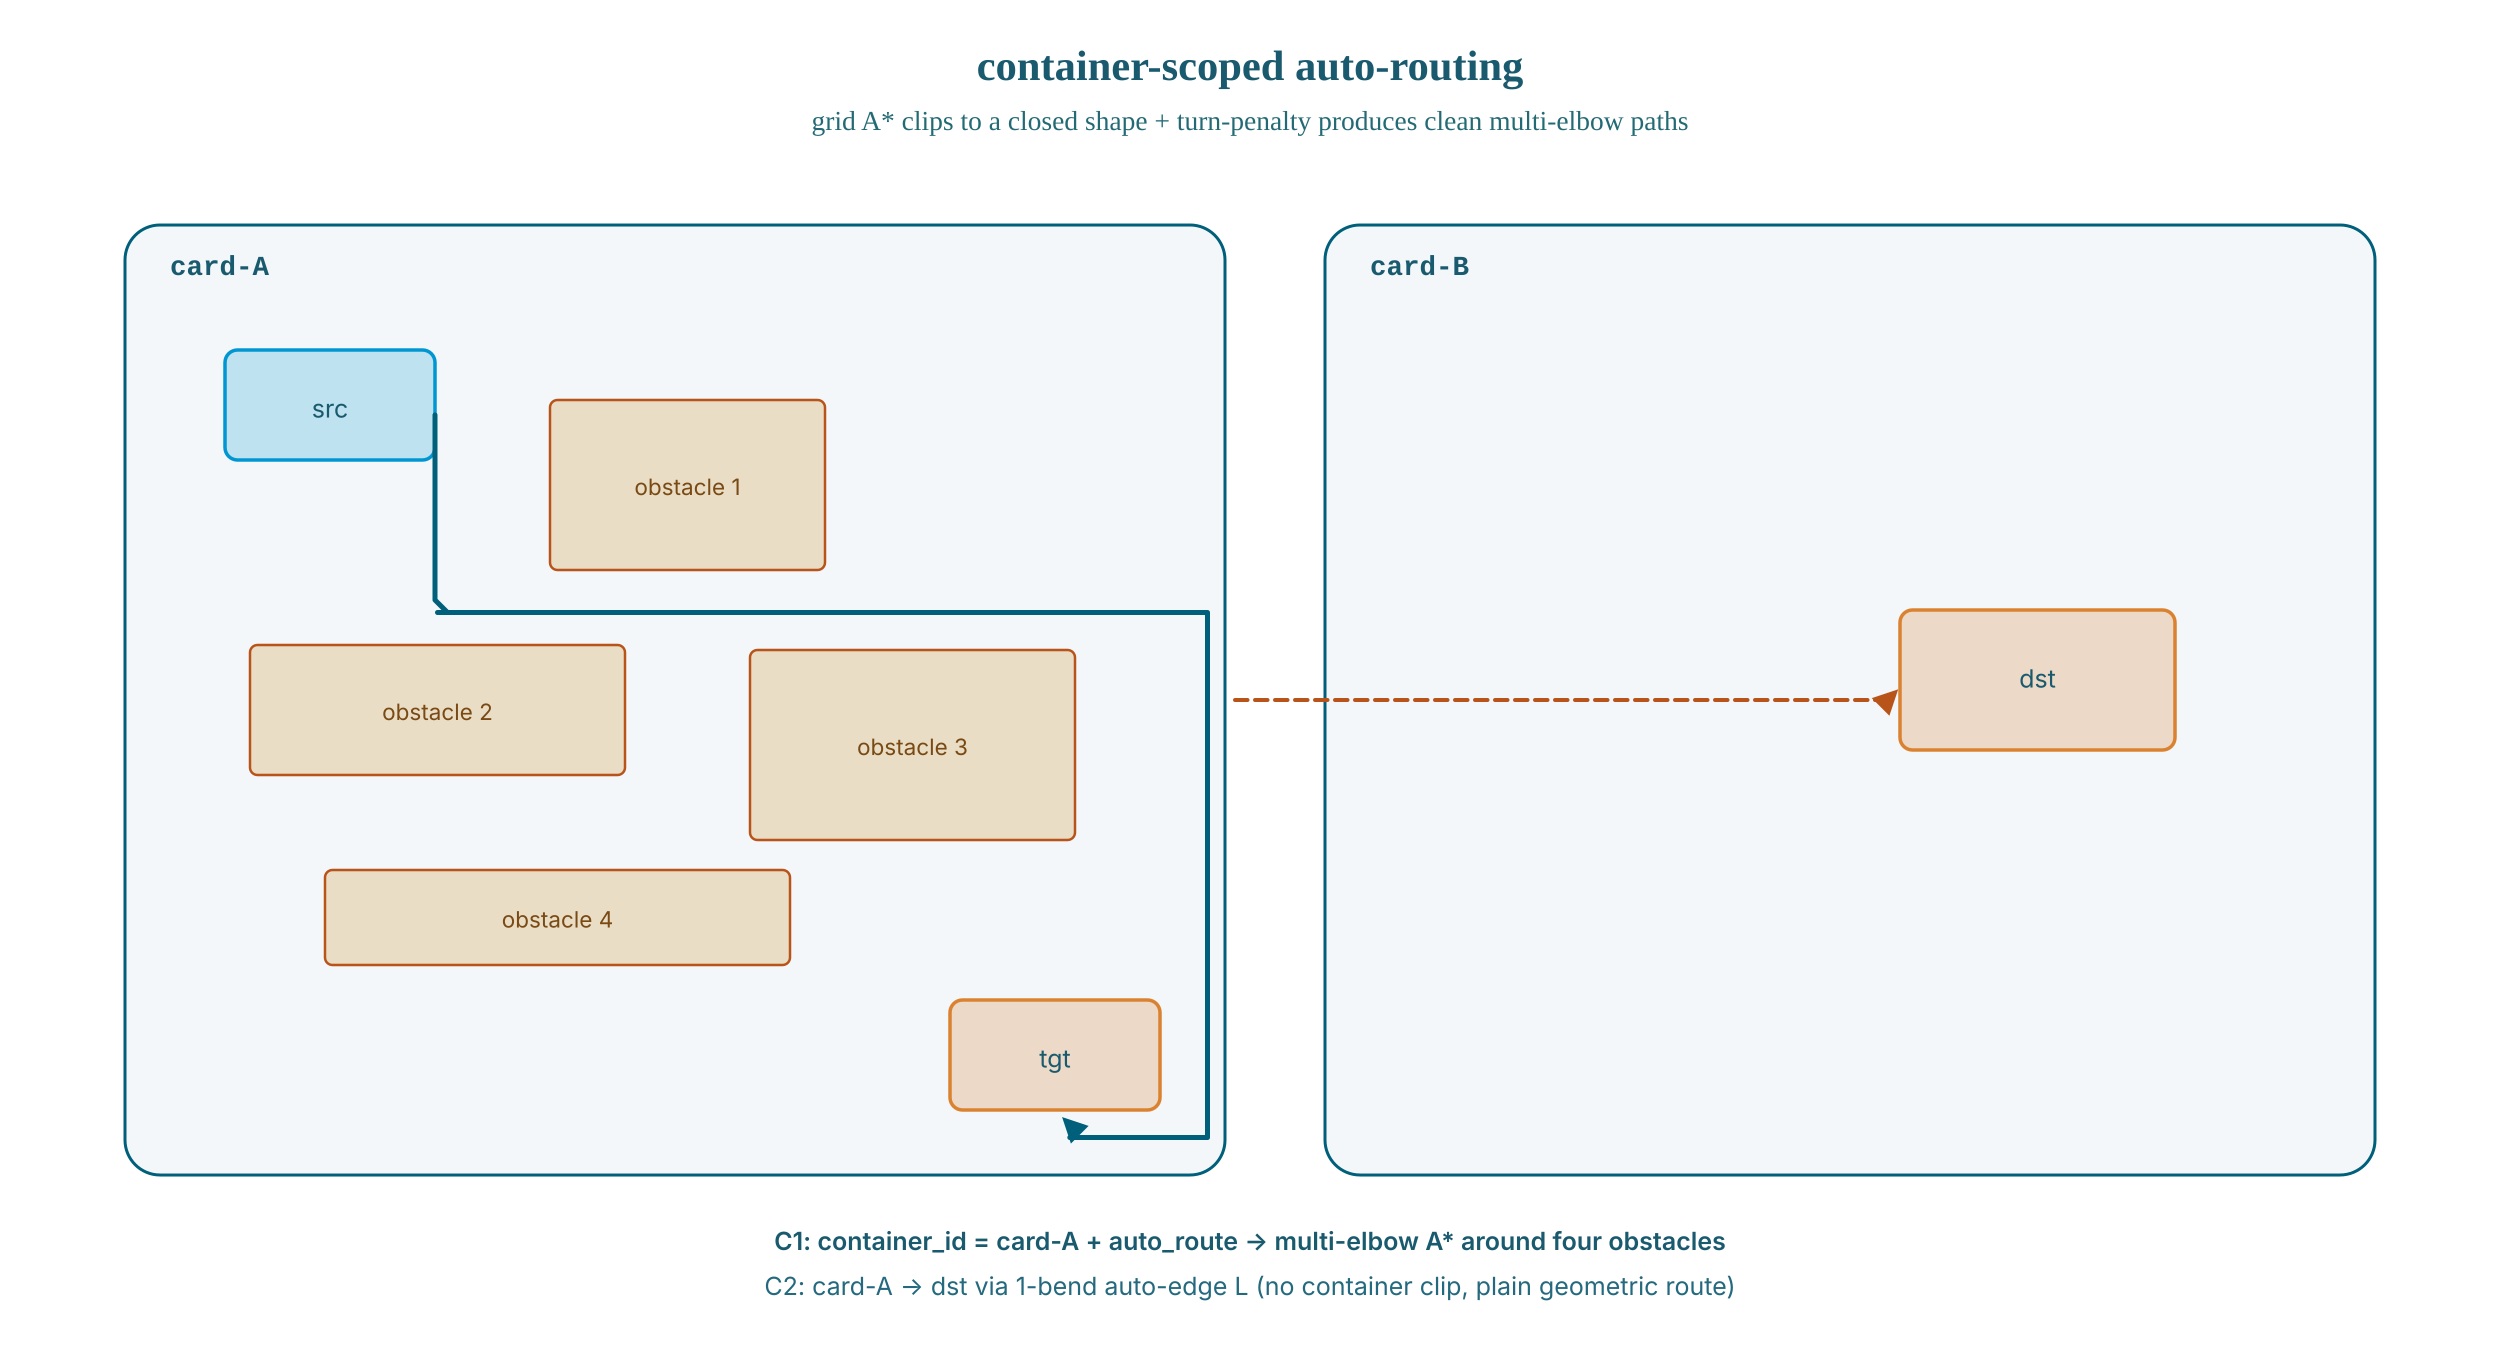
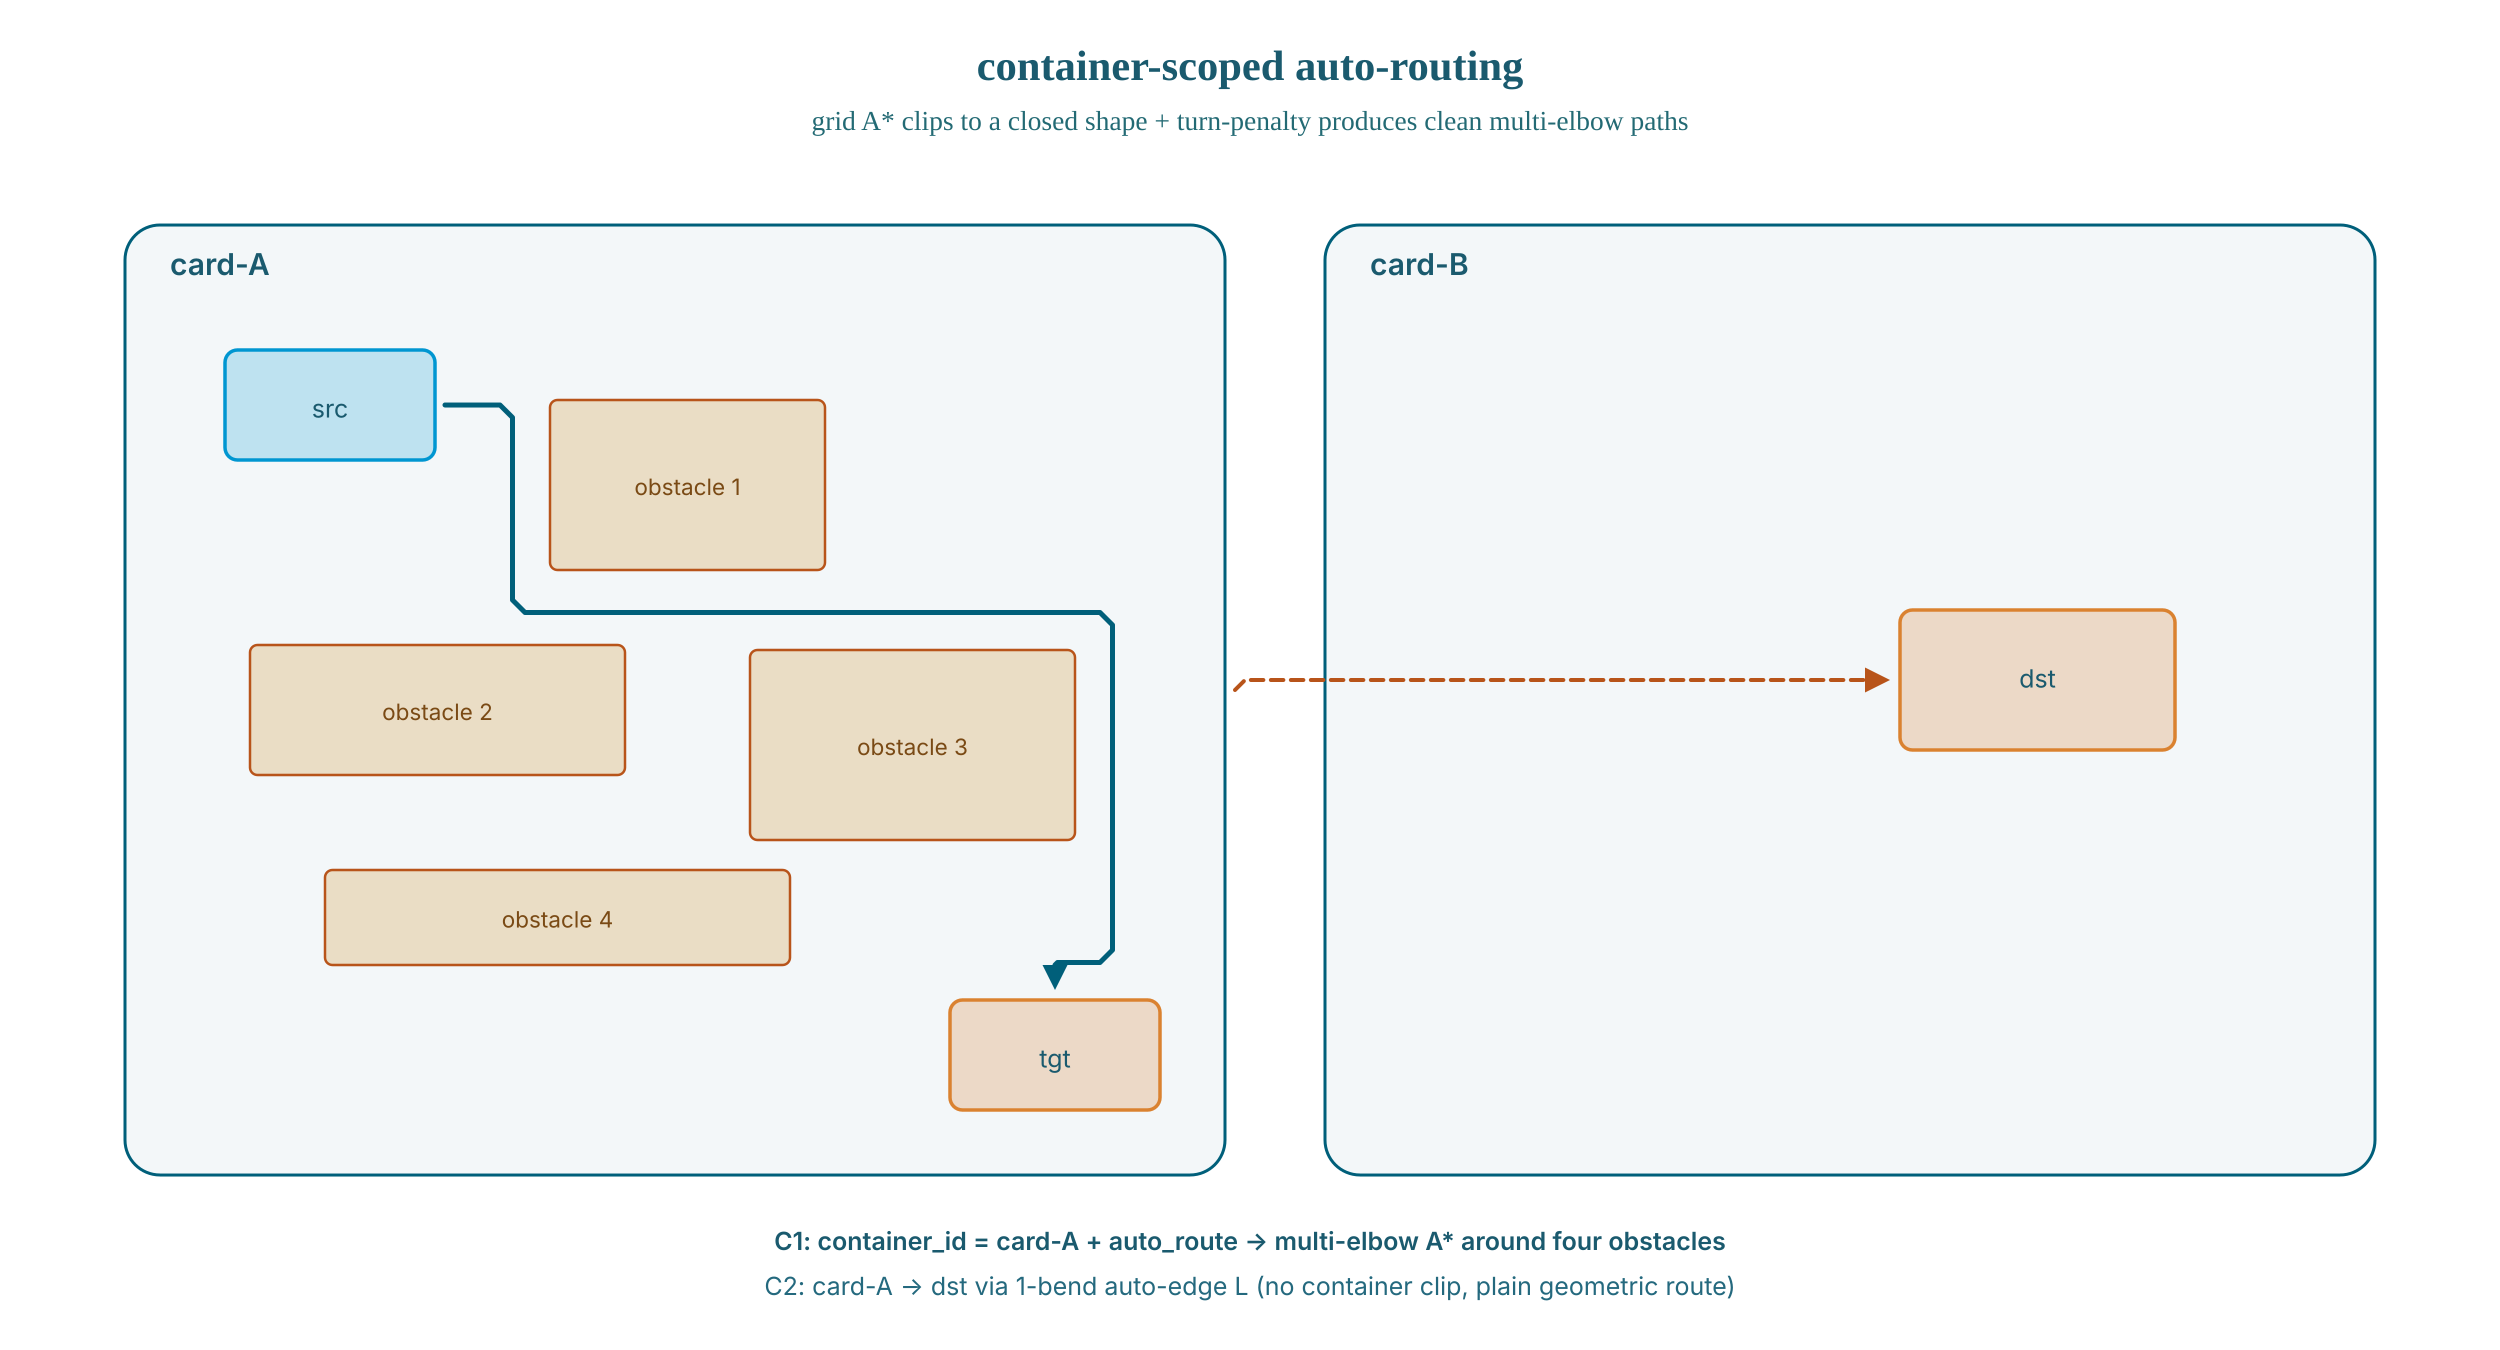
<svg xmlns="http://www.w3.org/2000/svg" viewBox="0 0 1000 540">
  <style>
    .bg-plate { fill: #ffffff; }
    .fg-1 { fill: #1a5a6e; }
    .fg-2 { fill: #24697e; }
    .fg-3 { fill: #236a74; }

    .card { fill: #005f7a; fill-opacity: 0.05; stroke: #005f7a; stroke-width: 1.2; }
-     .card-title { font-family: 'Courier New', Consolas, monospace; font-weight: 700; font-size: 11px; fill: #1a5a6e; }
+     .card-title { font: 600 12px 'Inter', sans-serif; fill: #1a5a6e; }

    .src { fill: #0096d1; fill-opacity: 0.22; stroke: #0096d1; stroke-width: 1.4; }
    .dst { fill: #da8230; fill-opacity: 0.25; stroke: #da8230; stroke-width: 1.4; }
    .obstacle { fill: #d4a04a; fill-opacity: 0.30; stroke: #b8541a; stroke-width: 1.0; }

    .node-label { font: 10px 'Inter', sans-serif; fill: #1a5a6e; text-anchor: middle; }
    .obs-label { font: 9px 'Inter', sans-serif; fill: #7a4a15; text-anchor: middle; }

    .route-auto { fill: none; stroke: #005f7a; stroke-width: 2.0; stroke-linejoin: round; stroke-linecap: round; }
    .route-auto-head { fill: #005f7a; }
    .route-edge { fill: none; stroke: #b8541a; stroke-width: 1.6; stroke-linejoin: round; stroke-linecap: round; stroke-dasharray: 5 3; }
    .route-edge-head { fill: #b8541a; }

    .annot { font: 10px 'Inter', sans-serif; fill: #24697e; }
    .annot-bold { font: 600 10px 'Inter', sans-serif; fill: #1a5a6e; }

    @media (prefers-color-scheme: dark) {
      .bg-plate { fill: #0a1a24; }
      .fg-1 { fill: #b8e4f0; }
      .fg-2 { fill: #8fd4e6; }
      .fg-3 { fill: #5aafc5; }
      .card { fill: #5cc8e0; fill-opacity: 0.06; stroke: #5cc8e0; }
      .card-title { fill: #b8e4f0; }
      .src { fill: #5cc8e0; fill-opacity: 0.28; stroke: #5cc8e0; }
      .dst { fill: #e49648; fill-opacity: 0.30; stroke: #e49648; }
      .obstacle { fill: #d4a04a; fill-opacity: 0.32; stroke: #f0a864; }
      .node-label { fill: #0a1a24; }
      .obs-label { fill: #0a1a24; }
      .route-auto { stroke: #5cc8e0; }
      .route-auto-head { fill: #5cc8e0; }
      .route-edge { stroke: #e49648; }
      .route-edge-head { fill: #e49648; }
      .annot { fill: #8fd4e6; }
      .annot-bold { fill: #b8e4f0; }
    }
  </style>
  <rect class="bg-plate" width="1000" height="540" />
  <text class="fg-1" x="500" y="32" text-anchor="middle" font-size="17" font-weight="700">container-scoped auto-routing</text>
  <text class="fg-3" x="500" y="52" text-anchor="middle" font-size="11">grid A* clips to a closed shape + turn-penalty produces clean multi-elbow paths</text>
  <rect class="card" id="card-A" x="50" y="90" width="440" height="380" rx="14" />
  <text class="card-title" x="68" y="110">card-A</text>
  <rect class="card" id="card-B" x="530" y="90" width="420" height="380" rx="14" />
  <text class="card-title" x="548" y="110">card-B</text>
  <rect class="src" id="src-A" x="90" y="140" width="84" height="44" rx="5" />
  <text class="node-label" x="132" y="167">src</text>
  <rect class="dst" id="tgt-A" x="380" y="400" width="84" height="44" rx="5" />
  <text class="node-label" x="422" y="427">tgt</text>
  <rect class="obstacle" id="obs-1" x="220" y="160" width="110" height="68" rx="3" />
  <text class="obs-label" x="275" y="198">obstacle 1</text>
  <rect class="obstacle" id="obs-2" x="100" y="258" width="150" height="52" rx="3" />
  <text class="obs-label" x="175" y="288">obstacle 2</text>
  <rect class="obstacle" id="obs-3" x="300" y="260" width="130" height="76" rx="3" />
  <text class="obs-label" x="365" y="302">obstacle 3</text>
  <rect class="obstacle" id="obs-4" x="130" y="348" width="186" height="38" rx="3" />
  <text class="obs-label" x="223" y="371">obstacle 4</text>
  <rect class="dst" id="dst-B" x="760" y="244" width="110" height="56" rx="5" />
  <text class="node-label" x="815" y="275">dst</text>
  <g id="route-c1">
-     <path class="route-auto" d="M174.00,166.00 L174.00,240.00 L179.00,245.00 L175.00,245.00 L483.00,245.00 L483.00,455.00 L427.93,455.00" />
-     <polygon class="route-auto-head" points="424.83,446.83 428.36,457.44 435.44,450.36" />
+     <path class="route-auto" d="M178.00,162.00 L200.00,162.00 L205.00,167.00 L205.00,240.00 L210.00,245.00 L440.00,245.00 L445.00,250.00 L445.00,380.00 L440.00,385.00 L423.00,385.00 L422.00,386.00" />
+     <polygon class="route-auto-head" points="422.00,396.00 427.00,386.00 417.00,386.00" />
  </g>
  <g id="route-c2">
-     <path class="route-edge" d="M494.00,280.00 L751.07,280.00" />
-     <polygon class="route-edge-head" points="759.29,275.71 748.69,279.24 755.76,286.31" />
+     <path class="route-edge" d="M494.00,276.00 L498.00,272.00 L746.00,272.00" />
+     <polygon class="route-edge-head" points="756.00,272.00 746.00,267.00 746.00,277.00" />
  </g>
  <text class="annot-bold" x="500" y="500" text-anchor="middle">C1: container_id = card-A + auto_route -&gt; multi-elbow A* around four obstacles</text>
  <text class="annot" x="500" y="518" text-anchor="middle">C2: card-A -&gt; dst via 1-bend auto-edge L (no container clip, plain geometric route)</text>
</svg>
